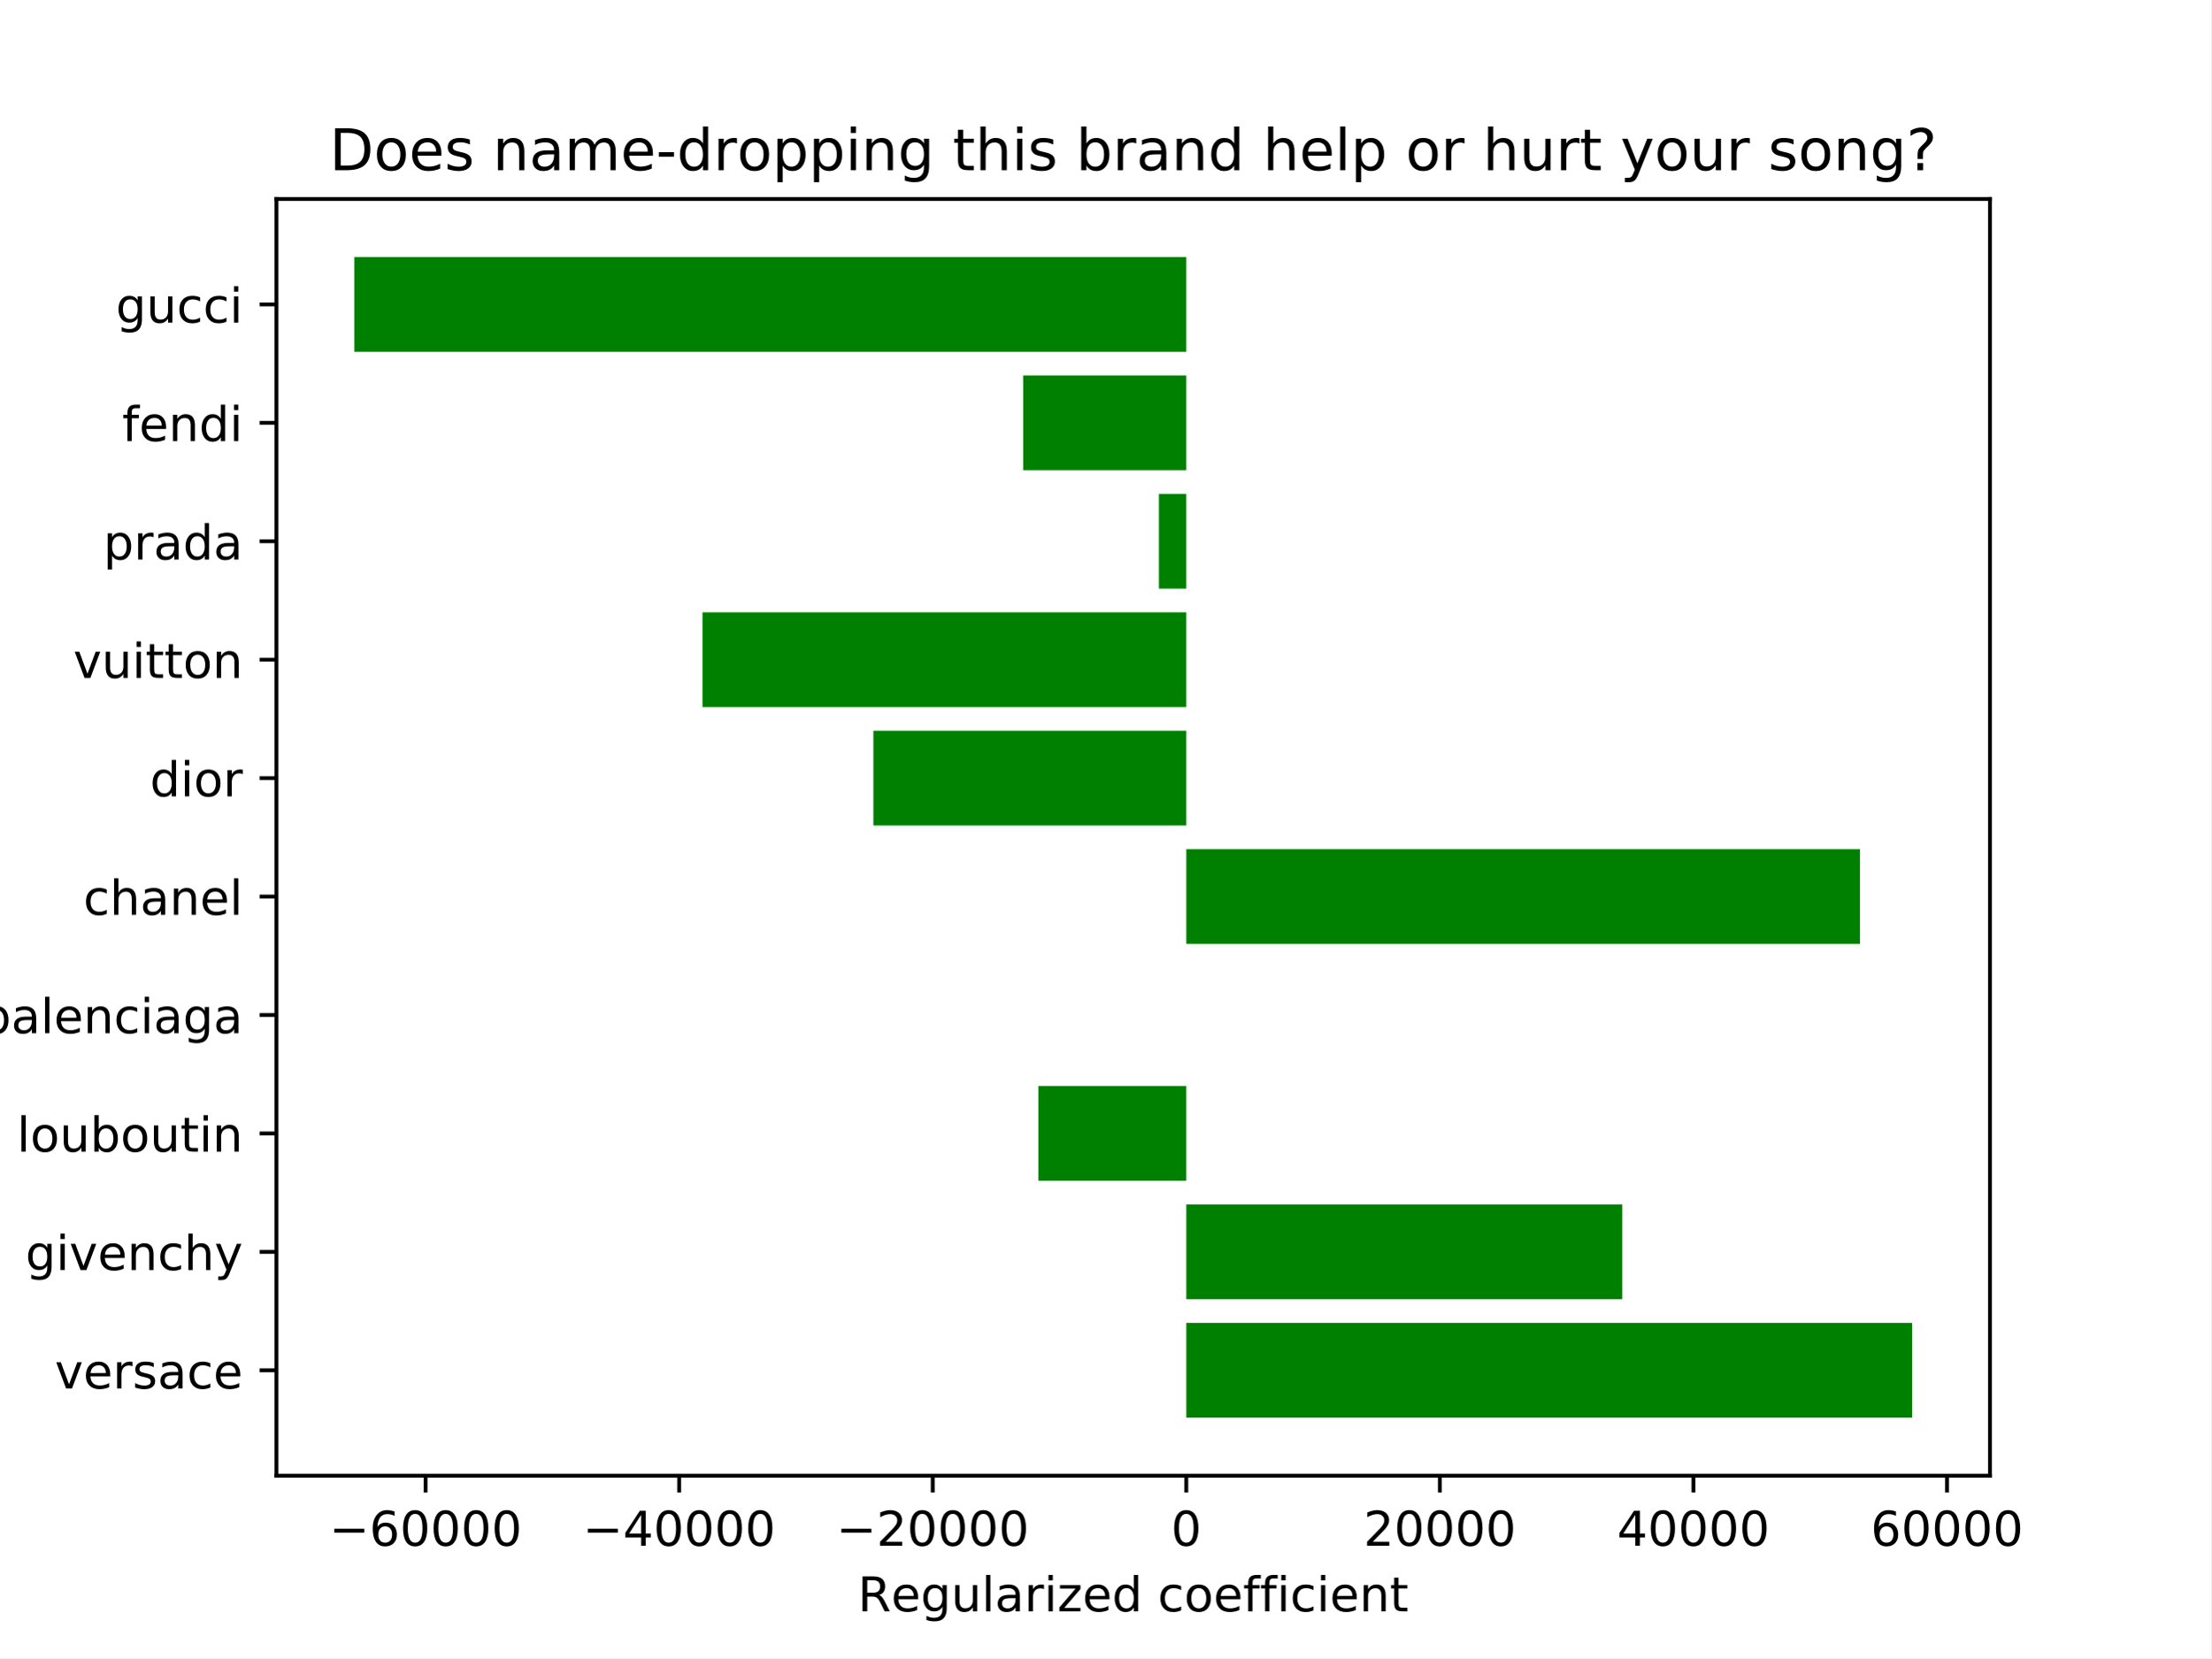
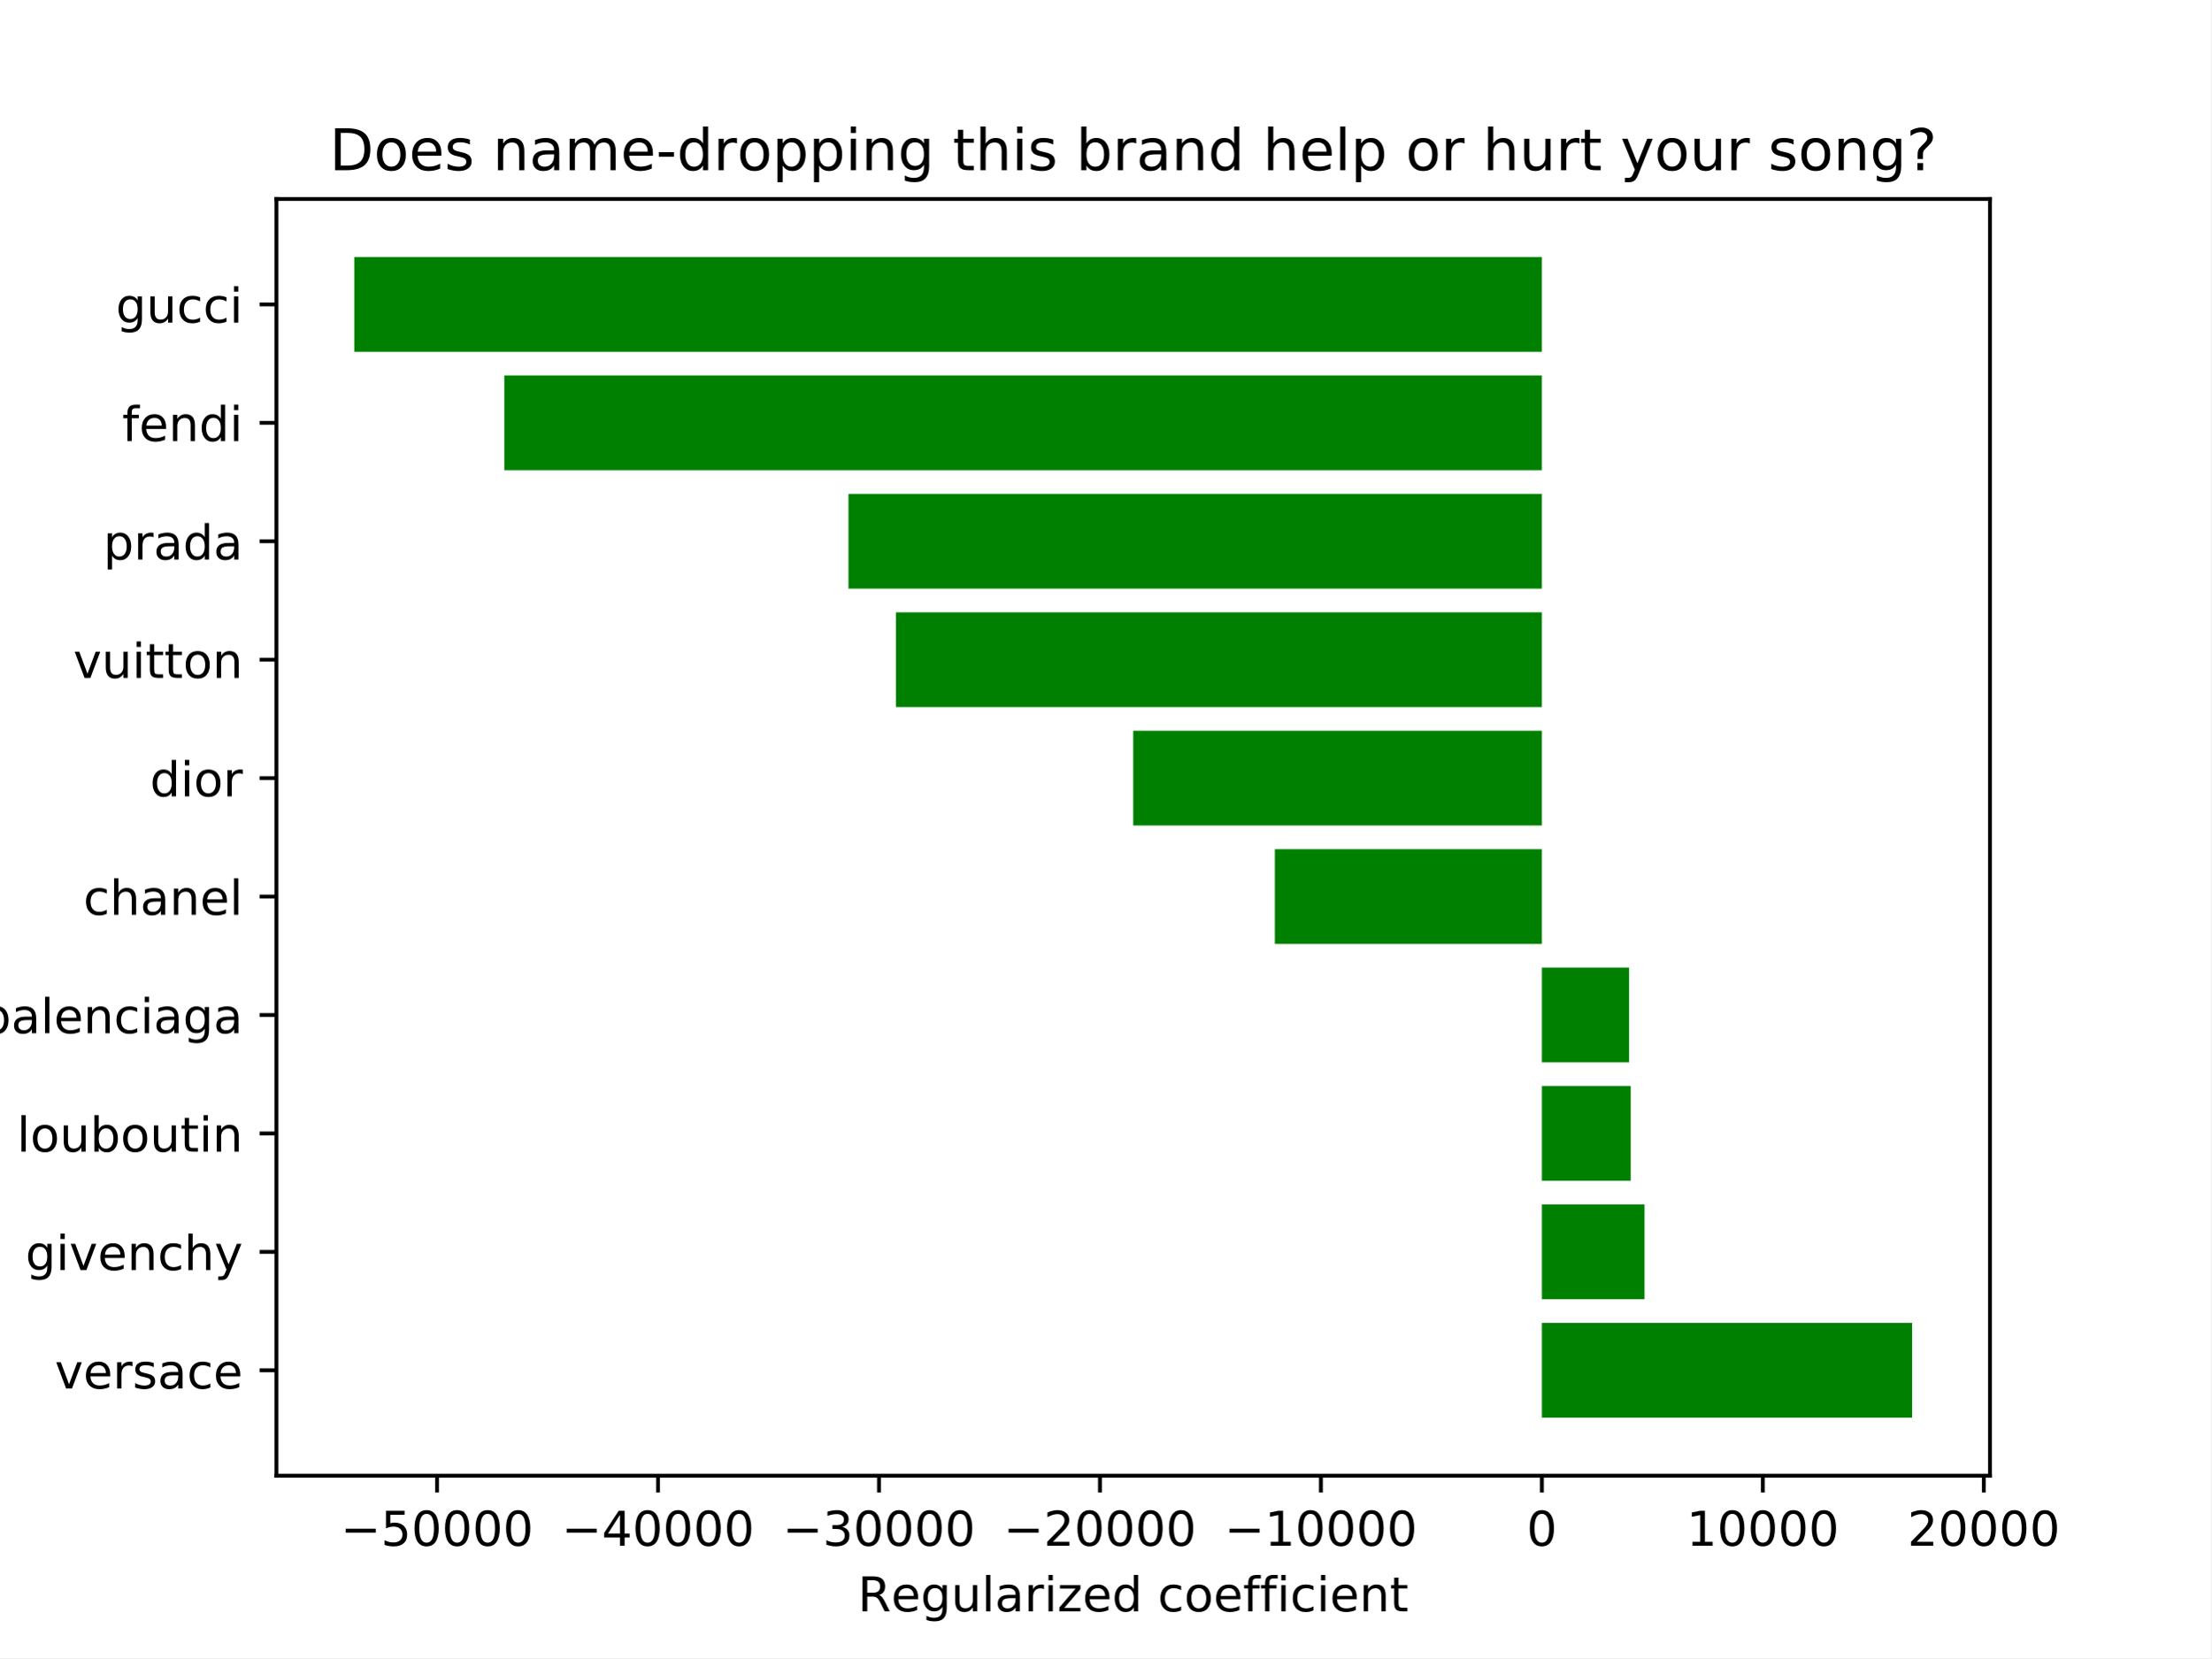
<svg xmlns="http://www.w3.org/2000/svg" xmlns:xlink="http://www.w3.org/1999/xlink" height="345.6pt" version="1.1" viewBox="0 0 460.8 345.6" width="460.8pt">
  <defs>
    <style type="text/css">
*{stroke-linecap:butt;stroke-linejoin:round;}
  </style>
  </defs>
  <g id="figure_1">
    <g id="patch_1">
      <path d="M 0 345.6  L 460.8 345.6  L 460.8 0  L 0 0  z " style="fill:#ffffff;" />
    </g>
    <g id="axes_1">
      <g id="patch_2">
        <path d="M 57.6 307.584  L 414.72 307.584  L 414.72 41.472  L 57.6 41.472  z " style="fill:#ffffff;" />
      </g>
      <g id="patch_3">
-         <path clip-path="url(#pcd0bffef80)" d="M 247.227 53.568  L 73.833 53.568  L 73.833 73.317  L 247.227 73.317  z " style="fill:#008000;" />
+         <path clip-path="url(#p27d2d801fa)" d="M 321.335 53.568  L 73.833 53.568  L 73.833 73.317  L 321.335 73.317  z " style="fill:#008000;" />
      </g>
      <g id="patch_4">
-         <path clip-path="url(#pcd0bffef80)" d="M 247.227 78.254  L 213.225 78.254  L 213.225 98.002  L 247.227 98.002  z " style="fill:#008000;" />
+         <path clip-path="url(#p27d2d801fa)" d="M 321.335 78.254  L 105.099 78.254  L 105.099 98.002  L 321.335 98.002  z " style="fill:#008000;" />
      </g>
      <g id="patch_5">
-         <path clip-path="url(#pcd0bffef80)" d="M 247.227 102.939  L 241.517 102.939  L 241.517 122.688  L 247.227 122.688  z " style="fill:#008000;" />
+         <path clip-path="url(#p27d2d801fa)" d="M 321.335 102.939  L 176.823 102.939  L 176.823 122.688  L 321.335 122.688  z " style="fill:#008000;" />
      </g>
      <g id="patch_6">
-         <path clip-path="url(#pcd0bffef80)" d="M 247.227 127.625  L 146.4 127.625  L 146.4 147.374  L 247.227 147.374  z " style="fill:#008000;" />
+         <path clip-path="url(#p27d2d801fa)" d="M 321.335 127.625  L 186.717 127.625  L 186.717 147.374  L 321.335 147.374  z " style="fill:#008000;" />
      </g>
      <g id="patch_7">
-         <path clip-path="url(#pcd0bffef80)" d="M 247.227 152.311  L 182.008 152.311  L 182.008 172.059  L 247.227 172.059  z " style="fill:#008000;" />
+         <path clip-path="url(#p27d2d801fa)" d="M 321.335 152.311  L 236.166 152.311  L 236.166 172.059  L 321.335 172.059  z " style="fill:#008000;" />
      </g>
      <g id="patch_8">
-         <path clip-path="url(#pcd0bffef80)" d="M 247.227 176.997  L 387.633 176.997  L 387.633 196.745  L 247.227 196.745  z " style="fill:#008000;" />
+         <path clip-path="url(#p27d2d801fa)" d="M 321.335 176.997  L 265.681 176.997  L 265.681 196.745  L 321.335 196.745  z " style="fill:#008000;" />
      </g>
      <g id="patch_9">
-         <path clip-path="url(#pcd0bffef80)" d="M 247.227 201.682  L 247.227 201.682  L 247.227 221.431  L 247.227 221.431  z " style="fill:#008000;" />
+         <path clip-path="url(#p27d2d801fa)" d="M 321.335 201.682  L 339.499 201.682  L 339.499 221.431  L 321.335 221.431  z " style="fill:#008000;" />
      </g>
      <g id="patch_10">
-         <path clip-path="url(#pcd0bffef80)" d="M 247.227 226.368  L 216.405 226.368  L 216.405 246.117  L 247.227 246.117  z " style="fill:#008000;" />
+         <path clip-path="url(#p27d2d801fa)" d="M 321.335 226.368  L 339.844 226.368  L 339.844 246.117  L 321.335 246.117  z " style="fill:#008000;" />
      </g>
      <g id="patch_11">
-         <path clip-path="url(#pcd0bffef80)" d="M 247.227 251.054  L 338.093 251.054  L 338.093 270.802  L 247.227 270.802  z " style="fill:#008000;" />
+         <path clip-path="url(#p27d2d801fa)" d="M 321.335 251.054  L 342.726 251.054  L 342.726 270.802  L 321.335 270.802  z " style="fill:#008000;" />
      </g>
      <g id="patch_12">
-         <path clip-path="url(#pcd0bffef80)" d="M 247.227 275.739  L 398.487 275.739  L 398.487 295.488  L 247.227 295.488  z " style="fill:#008000;" />
+         <path clip-path="url(#p27d2d801fa)" d="M 321.335 275.739  L 398.487 275.739  L 398.487 295.488  L 321.335 295.488  z " style="fill:#008000;" />
      </g>
      <g id="matplotlib.axis_1">
        <g id="xtick_1">
          <g id="line2d_1">
            <defs>
-               <path d="M 0 0  L 0 3.5  " id="m63d079adef" style="stroke:#000000;stroke-width:0.8;" />
-             </defs>
-             <g>
-               <use style="stroke:#000000;stroke-width:0.8;" x="88.687" xlink:href="#m63d079adef" y="307.584" />
+               <path d="M 0 0  L 0 3.5  " id="m70227f9e4a" style="stroke:#000000;stroke-width:0.8;" />
+             </defs>
+             <g>
+               <use style="stroke:#000000;stroke-width:0.8;" x="91.077" xlink:href="#m70227f9e4a" y="307.584" />
            </g>
          </g>
          <g id="text_1">
            <defs>
              <path d="M 10.594 35.5  L 73.188 35.5  L 73.188 27.203  L 10.594 27.203  z " id="DejaVuSans-8722" />
-               <path d="M 33.016 40.375  Q 26.375 40.375 22.484 35.828  Q 18.609 31.297 18.609 23.391  Q 18.609 15.531 22.484 10.953  Q 26.375 6.391 33.016 6.391  Q 39.656 6.391 43.531 10.953  Q 47.406 15.531 47.406 23.391  Q 47.406 31.297 43.531 35.828  Q 39.656 40.375 33.016 40.375  z M 52.594 71.297  L 52.594 62.312  Q 48.875 64.062 45.094 64.984  Q 41.312 65.922 37.594 65.922  Q 27.828 65.922 22.672 59.328  Q 17.531 52.734 16.797 39.406  Q 19.672 43.656 24.016 45.922  Q 28.375 48.188 33.594 48.188  Q 44.578 48.188 50.953 41.516  Q 57.328 34.859 57.328 23.391  Q 57.328 12.156 50.688 5.359  Q 44.047 -1.422 33.016 -1.422  Q 20.359 -1.422 13.672 8.266  Q 6.984 17.969 6.984 36.375  Q 6.984 53.656 15.188 63.938  Q 23.391 74.219 37.203 74.219  Q 40.922 74.219 44.703 73.484  Q 48.484 72.75 52.594 71.297  z " id="DejaVuSans-54" />
+               <path d="M 10.797 72.906  L 49.516 72.906  L 49.516 64.594  L 19.828 64.594  L 19.828 46.734  Q 21.969 47.469 24.109 47.828  Q 26.266 48.188 28.422 48.188  Q 40.625 48.188 47.75 41.5  Q 54.891 34.812 54.891 23.391  Q 54.891 11.625 47.562 5.094  Q 40.234 -1.422 26.906 -1.422  Q 22.312 -1.422 17.547 -0.641  Q 12.797 0.141 7.719 1.703  L 7.719 11.625  Q 12.109 9.234 16.797 8.062  Q 21.484 6.891 26.703 6.891  Q 35.156 6.891 40.078 11.328  Q 45.016 15.766 45.016 23.391  Q 45.016 31 40.078 35.438  Q 35.156 39.891 26.703 39.891  Q 22.75 39.891 18.812 39.016  Q 14.891 38.141 10.797 36.281  z " id="DejaVuSans-53" />
              <path d="M 31.781 66.406  Q 24.172 66.406 20.328 58.906  Q 16.5 51.422 16.5 36.375  Q 16.5 21.391 20.328 13.891  Q 24.172 6.391 31.781 6.391  Q 39.453 6.391 43.281 13.891  Q 47.125 21.391 47.125 36.375  Q 47.125 51.422 43.281 58.906  Q 39.453 66.406 31.781 66.406  z M 31.781 74.219  Q 44.047 74.219 50.516 64.516  Q 56.984 54.828 56.984 36.375  Q 56.984 17.969 50.516 8.266  Q 44.047 -1.422 31.781 -1.422  Q 19.531 -1.422 13.062 8.266  Q 6.594 17.969 6.594 36.375  Q 6.594 54.828 13.062 64.516  Q 19.531 74.219 31.781 74.219  z " id="DejaVuSans-48" />
            </defs>
-             <g transform="translate(68.59062 322.1824)scale(0.1 -0.1)">
+             <g transform="translate(70.98085 322.1824)scale(0.1 -0.1)">
              <use xlink:href="#DejaVuSans-8722" />
-               <use x="83.789" xlink:href="#DejaVuSans-54" />
+               <use x="83.789" xlink:href="#DejaVuSans-53" />
              <use x="147.412" xlink:href="#DejaVuSans-48" />
              <use x="211.035" xlink:href="#DejaVuSans-48" />
              <use x="274.658" xlink:href="#DejaVuSans-48" />
              <use x="338.281" xlink:href="#DejaVuSans-48" />
            </g>
          </g>
        </g>
        <g id="xtick_2">
          <g id="line2d_2">
            <g>
-               <use style="stroke:#000000;stroke-width:0.8;" x="141.534" xlink:href="#m63d079adef" y="307.584" />
+               <use style="stroke:#000000;stroke-width:0.8;" x="137.129" xlink:href="#m70227f9e4a" y="307.584" />
            </g>
          </g>
          <g id="text_2">
            <defs>
              <path d="M 37.797 64.312  L 12.891 25.391  L 37.797 25.391  z M 35.203 72.906  L 47.609 72.906  L 47.609 25.391  L 58.016 25.391  L 58.016 17.188  L 47.609 17.188  L 47.609 0  L 37.797 0  L 37.797 17.188  L 4.891 17.188  L 4.891 26.703  z " id="DejaVuSans-52" />
            </defs>
-             <g transform="translate(121.4375 322.1824)scale(0.1 -0.1)">
+             <g transform="translate(117.0324 322.1824)scale(0.1 -0.1)">
              <use xlink:href="#DejaVuSans-8722" />
              <use x="83.789" xlink:href="#DejaVuSans-52" />
              <use x="147.412" xlink:href="#DejaVuSans-48" />
              <use x="211.035" xlink:href="#DejaVuSans-48" />
              <use x="274.658" xlink:href="#DejaVuSans-48" />
              <use x="338.281" xlink:href="#DejaVuSans-48" />
            </g>
          </g>
        </g>
        <g id="xtick_3">
          <g id="line2d_3">
            <g>
-               <use style="stroke:#000000;stroke-width:0.8;" x="194.38" xlink:href="#m63d079adef" y="307.584" />
+               <use style="stroke:#000000;stroke-width:0.8;" x="183.18" xlink:href="#m70227f9e4a" y="307.584" />
            </g>
          </g>
          <g id="text_3">
            <defs>
+               <path d="M 40.578 39.312  Q 47.656 37.797 51.625 33  Q 55.609 28.219 55.609 21.188  Q 55.609 10.406 48.188 4.484  Q 40.766 -1.422 27.094 -1.422  Q 22.516 -1.422 17.656 -0.516  Q 12.797 0.391 7.625 2.203  L 7.625 11.719  Q 11.719 9.328 16.594 8.109  Q 21.484 6.891 26.812 6.891  Q 36.078 6.891 40.938 10.547  Q 45.797 14.203 45.797 21.188  Q 45.797 27.641 41.281 31.266  Q 36.766 34.906 28.719 34.906  L 20.219 34.906  L 20.219 43.016  L 29.109 43.016  Q 36.375 43.016 40.234 45.922  Q 44.094 48.828 44.094 54.297  Q 44.094 59.906 40.109 62.906  Q 36.141 65.922 28.719 65.922  Q 24.656 65.922 20.016 65.031  Q 15.375 64.156 9.812 62.312  L 9.812 71.094  Q 15.438 72.656 20.344 73.438  Q 25.25 74.219 29.594 74.219  Q 40.828 74.219 47.359 69.109  Q 53.906 64.016 53.906 55.328  Q 53.906 49.266 50.438 45.094  Q 46.969 40.922 40.578 39.312  z " id="DejaVuSans-51" />
+             </defs>
+             <g transform="translate(163.084 322.1824)scale(0.1 -0.1)">
+               <use xlink:href="#DejaVuSans-8722" />
+               <use x="83.789" xlink:href="#DejaVuSans-51" />
+               <use x="147.412" xlink:href="#DejaVuSans-48" />
+               <use x="211.035" xlink:href="#DejaVuSans-48" />
+               <use x="274.658" xlink:href="#DejaVuSans-48" />
+               <use x="338.281" xlink:href="#DejaVuSans-48" />
+             </g>
+           </g>
+         </g>
+         <g id="xtick_4">
+           <g id="line2d_4">
+             <g>
+               <use style="stroke:#000000;stroke-width:0.8;" x="229.232" xlink:href="#m70227f9e4a" y="307.584" />
+             </g>
+           </g>
+           <g id="text_4">
+             <defs>
              <path d="M 19.188 8.297  L 53.609 8.297  L 53.609 0  L 7.328 0  L 7.328 8.297  Q 12.938 14.109 22.625 23.891  Q 32.328 33.688 34.812 36.531  Q 39.547 41.844 41.422 45.531  Q 43.312 49.219 43.312 52.781  Q 43.312 58.594 39.234 62.25  Q 35.156 65.922 28.609 65.922  Q 23.969 65.922 18.812 64.312  Q 13.672 62.703 7.812 59.422  L 7.812 69.391  Q 13.766 71.781 18.938 73  Q 24.125 74.219 28.422 74.219  Q 39.75 74.219 46.484 68.547  Q 53.219 62.891 53.219 53.422  Q 53.219 48.922 51.531 44.891  Q 49.859 40.875 45.406 35.406  Q 44.188 33.984 37.641 27.219  Q 31.109 20.453 19.188 8.297  z " id="DejaVuSans-50" />
            </defs>
-             <g transform="translate(174.2844 322.1824)scale(0.1 -0.1)">
+             <g transform="translate(209.1356 322.1824)scale(0.1 -0.1)">
              <use xlink:href="#DejaVuSans-8722" />
              <use x="83.789" xlink:href="#DejaVuSans-50" />
              <use x="147.412" xlink:href="#DejaVuSans-48" />
              <use x="211.035" xlink:href="#DejaVuSans-48" />
              <use x="274.658" xlink:href="#DejaVuSans-48" />
              <use x="338.281" xlink:href="#DejaVuSans-48" />
            </g>
          </g>
        </g>
-         <g id="xtick_4">
-           <g id="line2d_4">
-             <g>
-               <use style="stroke:#000000;stroke-width:0.8;" x="247.227" xlink:href="#m63d079adef" y="307.584" />
-             </g>
-           </g>
-           <g id="text_4">
-             <g transform="translate(244.0461 322.1824)scale(0.1 -0.1)">
-               <use xlink:href="#DejaVuSans-48" />
-             </g>
-           </g>
-         </g>
        <g id="xtick_5">
          <g id="line2d_5">
            <g>
-               <use style="stroke:#000000;stroke-width:0.8;" x="300.074" xlink:href="#m63d079adef" y="307.584" />
+               <use style="stroke:#000000;stroke-width:0.8;" x="275.283" xlink:href="#m70227f9e4a" y="307.584" />
            </g>
          </g>
          <g id="text_5">
-             <g transform="translate(284.168 322.1824)scale(0.1 -0.1)">
+             <defs>
+               <path d="M 12.406 8.297  L 28.516 8.297  L 28.516 63.922  L 10.984 60.406  L 10.984 69.391  L 28.422 72.906  L 38.281 72.906  L 38.281 8.297  L 54.391 8.297  L 54.391 0  L 12.406 0  z " id="DejaVuSans-49" />
+             </defs>
+             <g transform="translate(255.1872 322.1824)scale(0.1 -0.1)">
+               <use xlink:href="#DejaVuSans-8722" />
+               <use x="83.789" xlink:href="#DejaVuSans-49" />
+               <use x="147.412" xlink:href="#DejaVuSans-48" />
+               <use x="211.035" xlink:href="#DejaVuSans-48" />
+               <use x="274.658" xlink:href="#DejaVuSans-48" />
+               <use x="338.281" xlink:href="#DejaVuSans-48" />
+             </g>
+           </g>
+         </g>
+         <g id="xtick_6">
+           <g id="line2d_6">
+             <g>
+               <use style="stroke:#000000;stroke-width:0.8;" x="321.335" xlink:href="#m70227f9e4a" y="307.584" />
+             </g>
+           </g>
+           <g id="text_6">
+             <g transform="translate(318.1537 322.1824)scale(0.1 -0.1)">
+               <use xlink:href="#DejaVuSans-48" />
+             </g>
+           </g>
+         </g>
+         <g id="xtick_7">
+           <g id="line2d_7">
+             <g>
+               <use style="stroke:#000000;stroke-width:0.8;" x="367.387" xlink:href="#m70227f9e4a" y="307.584" />
+             </g>
+           </g>
+           <g id="text_7">
+             <g transform="translate(351.4803 322.1824)scale(0.1 -0.1)">
+               <use xlink:href="#DejaVuSans-49" />
+               <use x="63.623" xlink:href="#DejaVuSans-48" />
+               <use x="127.246" xlink:href="#DejaVuSans-48" />
+               <use x="190.869" xlink:href="#DejaVuSans-48" />
+               <use x="254.492" xlink:href="#DejaVuSans-48" />
+             </g>
+           </g>
+         </g>
+         <g id="xtick_8">
+           <g id="line2d_8">
+             <g>
+               <use style="stroke:#000000;stroke-width:0.8;" x="413.438" xlink:href="#m70227f9e4a" y="307.584" />
+             </g>
+           </g>
+           <g id="text_8">
+             <g transform="translate(397.5319 322.1824)scale(0.1 -0.1)">
              <use xlink:href="#DejaVuSans-50" />
              <use x="63.623" xlink:href="#DejaVuSans-48" />
              <use x="127.246" xlink:href="#DejaVuSans-48" />
              <use x="190.869" xlink:href="#DejaVuSans-48" />
              <use x="254.492" xlink:href="#DejaVuSans-48" />
            </g>
          </g>
        </g>
-         <g id="xtick_6">
-           <g id="line2d_6">
-             <g>
-               <use style="stroke:#000000;stroke-width:0.8;" x="352.921" xlink:href="#m63d079adef" y="307.584" />
-             </g>
-           </g>
-           <g id="text_6">
-             <g transform="translate(337.0149 322.1824)scale(0.1 -0.1)">
-               <use xlink:href="#DejaVuSans-52" />
-               <use x="63.623" xlink:href="#DejaVuSans-48" />
-               <use x="127.246" xlink:href="#DejaVuSans-48" />
-               <use x="190.869" xlink:href="#DejaVuSans-48" />
-               <use x="254.492" xlink:href="#DejaVuSans-48" />
-             </g>
-           </g>
-         </g>
-         <g id="xtick_7">
-           <g id="line2d_7">
-             <g>
-               <use style="stroke:#000000;stroke-width:0.8;" x="405.768" xlink:href="#m63d079adef" y="307.584" />
-             </g>
-           </g>
-           <g id="text_7">
-             <g transform="translate(389.8618 322.1824)scale(0.1 -0.1)">
-               <use xlink:href="#DejaVuSans-54" />
-               <use x="63.623" xlink:href="#DejaVuSans-48" />
-               <use x="127.246" xlink:href="#DejaVuSans-48" />
-               <use x="190.869" xlink:href="#DejaVuSans-48" />
-               <use x="254.492" xlink:href="#DejaVuSans-48" />
-             </g>
-           </g>
-         </g>
-         <g id="text_8">
+         <g id="text_9">
          <defs>
            <path d="M 44.391 34.188  Q 47.562 33.109 50.562 29.594  Q 53.562 26.078 56.594 19.922  L 66.609 0  L 56 0  L 46.688 18.703  Q 43.062 26.031 39.672 28.422  Q 36.281 30.812 30.422 30.812  L 19.672 30.812  L 19.672 0  L 9.812 0  L 9.812 72.906  L 32.078 72.906  Q 44.578 72.906 50.734 67.672  Q 56.891 62.453 56.891 51.906  Q 56.891 45.016 53.688 40.469  Q 50.484 35.938 44.391 34.188  z M 19.672 64.797  L 19.672 38.922  L 32.078 38.922  Q 39.203 38.922 42.844 42.219  Q 46.484 45.516 46.484 51.906  Q 46.484 58.297 42.844 61.547  Q 39.203 64.797 32.078 64.797  z " id="DejaVuSans-82" />
            <path d="M 56.203 29.594  L 56.203 25.203  L 14.891 25.203  Q 15.484 15.922 20.484 11.062  Q 25.484 6.203 34.422 6.203  Q 39.594 6.203 44.453 7.469  Q 49.312 8.734 54.109 11.281  L 54.109 2.781  Q 49.266 0.734 44.188 -0.344  Q 39.109 -1.422 33.891 -1.422  Q 20.797 -1.422 13.156 6.188  Q 5.516 13.812 5.516 26.812  Q 5.516 40.234 12.766 48.109  Q 20.016 56 32.328 56  Q 43.359 56 49.781 48.891  Q 56.203 41.797 56.203 29.594  z M 47.219 32.234  Q 47.125 39.594 43.094 43.984  Q 39.062 48.391 32.422 48.391  Q 24.906 48.391 20.391 44.141  Q 15.875 39.891 15.188 32.172  z " id="DejaVuSans-101" />
            <path d="M 45.406 27.984  Q 45.406 37.75 41.375 43.109  Q 37.359 48.484 30.078 48.484  Q 22.859 48.484 18.828 43.109  Q 14.797 37.75 14.797 27.984  Q 14.797 18.266 18.828 12.891  Q 22.859 7.516 30.078 7.516  Q 37.359 7.516 41.375 12.891  Q 45.406 18.266 45.406 27.984  z M 54.391 6.781  Q 54.391 -7.172 48.188 -13.984  Q 42 -20.797 29.203 -20.797  Q 24.469 -20.797 20.266 -20.094  Q 16.062 -19.391 12.109 -17.922  L 12.109 -9.188  Q 16.062 -11.328 19.922 -12.344  Q 23.781 -13.375 27.781 -13.375  Q 36.625 -13.375 41.016 -8.766  Q 45.406 -4.156 45.406 5.172  L 45.406 9.625  Q 42.625 4.781 38.281 2.391  Q 33.938 0 27.875 0  Q 17.828 0 11.672 7.656  Q 5.516 15.328 5.516 27.984  Q 5.516 40.672 11.672 48.328  Q 17.828 56 27.875 56  Q 33.938 56 38.281 53.609  Q 42.625 51.219 45.406 46.391  L 45.406 54.688  L 54.391 54.688  z " id="DejaVuSans-103" />
            <path d="M 8.5 21.578  L 8.5 54.688  L 17.484 54.688  L 17.484 21.922  Q 17.484 14.156 20.5 10.266  Q 23.531 6.391 29.594 6.391  Q 36.859 6.391 41.078 11.031  Q 45.312 15.672 45.312 23.688  L 45.312 54.688  L 54.297 54.688  L 54.297 0  L 45.312 0  L 45.312 8.406  Q 42.047 3.422 37.719 1  Q 33.406 -1.422 27.688 -1.422  Q 18.266 -1.422 13.375 4.438  Q 8.5 10.297 8.5 21.578  z M 31.109 56  z " id="DejaVuSans-117" />
            <path d="M 9.422 75.984  L 18.406 75.984  L 18.406 0  L 9.422 0  z " id="DejaVuSans-108" />
            <path d="M 34.281 27.484  Q 23.391 27.484 19.188 25  Q 14.984 22.516 14.984 16.5  Q 14.984 11.719 18.141 8.906  Q 21.297 6.109 26.703 6.109  Q 34.188 6.109 38.703 11.406  Q 43.219 16.703 43.219 25.484  L 43.219 27.484  z M 52.203 31.203  L 52.203 0  L 43.219 0  L 43.219 8.297  Q 40.141 3.328 35.547 0.953  Q 30.953 -1.422 24.312 -1.422  Q 15.922 -1.422 10.953 3.297  Q 6 8.016 6 15.922  Q 6 25.141 12.172 29.828  Q 18.359 34.516 30.609 34.516  L 43.219 34.516  L 43.219 35.406  Q 43.219 41.609 39.141 45  Q 35.062 48.391 27.688 48.391  Q 23 48.391 18.547 47.266  Q 14.109 46.141 10.016 43.891  L 10.016 52.203  Q 14.938 54.109 19.578 55.047  Q 24.219 56 28.609 56  Q 40.484 56 46.344 49.844  Q 52.203 43.703 52.203 31.203  z " id="DejaVuSans-97" />
            <path d="M 41.109 46.297  Q 39.594 47.172 37.812 47.578  Q 36.031 48 33.891 48  Q 26.266 48 22.188 43.047  Q 18.109 38.094 18.109 28.812  L 18.109 0  L 9.078 0  L 9.078 54.688  L 18.109 54.688  L 18.109 46.188  Q 20.953 51.172 25.484 53.578  Q 30.031 56 36.531 56  Q 37.453 56 38.578 55.875  Q 39.703 55.766 41.062 55.516  z " id="DejaVuSans-114" />
            <path d="M 9.422 54.688  L 18.406 54.688  L 18.406 0  L 9.422 0  z M 9.422 75.984  L 18.406 75.984  L 18.406 64.594  L 9.422 64.594  z " id="DejaVuSans-105" />
            <path d="M 5.516 54.688  L 48.188 54.688  L 48.188 46.484  L 14.406 7.172  L 48.188 7.172  L 48.188 0  L 4.297 0  L 4.297 8.203  L 38.094 47.516  L 5.516 47.516  z " id="DejaVuSans-122" />
            <path d="M 45.406 46.391  L 45.406 75.984  L 54.391 75.984  L 54.391 0  L 45.406 0  L 45.406 8.203  Q 42.578 3.328 38.25 0.953  Q 33.938 -1.422 27.875 -1.422  Q 17.969 -1.422 11.734 6.484  Q 5.516 14.406 5.516 27.297  Q 5.516 40.188 11.734 48.094  Q 17.969 56 27.875 56  Q 33.938 56 38.25 53.625  Q 42.578 51.266 45.406 46.391  z M 14.797 27.297  Q 14.797 17.391 18.875 11.75  Q 22.953 6.109 30.078 6.109  Q 37.203 6.109 41.297 11.75  Q 45.406 17.391 45.406 27.297  Q 45.406 37.203 41.297 42.844  Q 37.203 48.484 30.078 48.484  Q 22.953 48.484 18.875 42.844  Q 14.797 37.203 14.797 27.297  z " id="DejaVuSans-100" />
            <path id="DejaVuSans-32" />
            <path d="M 48.781 52.594  L 48.781 44.188  Q 44.969 46.297 41.141 47.344  Q 37.312 48.391 33.406 48.391  Q 24.656 48.391 19.812 42.844  Q 14.984 37.312 14.984 27.297  Q 14.984 17.281 19.812 11.734  Q 24.656 6.203 33.406 6.203  Q 37.312 6.203 41.141 7.25  Q 44.969 8.297 48.781 10.406  L 48.781 2.094  Q 45.016 0.344 40.984 -0.531  Q 36.969 -1.422 32.422 -1.422  Q 20.062 -1.422 12.781 6.344  Q 5.516 14.109 5.516 27.297  Q 5.516 40.672 12.859 48.328  Q 20.219 56 33.016 56  Q 37.156 56 41.109 55.141  Q 45.062 54.297 48.781 52.594  z " id="DejaVuSans-99" />
            <path d="M 30.609 48.391  Q 23.391 48.391 19.188 42.75  Q 14.984 37.109 14.984 27.297  Q 14.984 17.484 19.156 11.844  Q 23.344 6.203 30.609 6.203  Q 37.797 6.203 41.984 11.859  Q 46.188 17.531 46.188 27.297  Q 46.188 37.016 41.984 42.703  Q 37.797 48.391 30.609 48.391  z M 30.609 56  Q 42.328 56 49.016 48.375  Q 55.719 40.766 55.719 27.297  Q 55.719 13.875 49.016 6.219  Q 42.328 -1.422 30.609 -1.422  Q 18.844 -1.422 12.172 6.219  Q 5.516 13.875 5.516 27.297  Q 5.516 40.766 12.172 48.375  Q 18.844 56 30.609 56  z " id="DejaVuSans-111" />
            <path d="M 37.109 75.984  L 37.109 68.5  L 28.516 68.5  Q 23.688 68.5 21.797 66.547  Q 19.922 64.594 19.922 59.516  L 19.922 54.688  L 34.719 54.688  L 34.719 47.703  L 19.922 47.703  L 19.922 0  L 10.891 0  L 10.891 47.703  L 2.297 47.703  L 2.297 54.688  L 10.891 54.688  L 10.891 58.5  Q 10.891 67.625 15.141 71.797  Q 19.391 75.984 28.609 75.984  z " id="DejaVuSans-102" />
            <path d="M 54.891 33.016  L 54.891 0  L 45.906 0  L 45.906 32.719  Q 45.906 40.484 42.875 44.328  Q 39.844 48.188 33.797 48.188  Q 26.516 48.188 22.312 43.547  Q 18.109 38.922 18.109 30.906  L 18.109 0  L 9.078 0  L 9.078 54.688  L 18.109 54.688  L 18.109 46.188  Q 21.344 51.125 25.703 53.562  Q 30.078 56 35.797 56  Q 45.219 56 50.047 50.172  Q 54.891 44.344 54.891 33.016  z " id="DejaVuSans-110" />
            <path d="M 18.312 70.219  L 18.312 54.688  L 36.812 54.688  L 36.812 47.703  L 18.312 47.703  L 18.312 18.016  Q 18.312 11.328 20.141 9.422  Q 21.969 7.516 27.594 7.516  L 36.812 7.516  L 36.812 0  L 27.594 0  Q 17.188 0 13.234 3.875  Q 9.281 7.766 9.281 18.016  L 9.281 47.703  L 2.688 47.703  L 2.688 54.688  L 9.281 54.688  L 9.281 70.219  z " id="DejaVuSans-116" />
          </defs>
          <g transform="translate(178.7694 335.8606)scale(0.1 -0.1)">
            <use xlink:href="#DejaVuSans-82" />
            <use x="69.42" xlink:href="#DejaVuSans-101" />
            <use x="130.943" xlink:href="#DejaVuSans-103" />
            <use x="194.42" xlink:href="#DejaVuSans-117" />
            <use x="257.799" xlink:href="#DejaVuSans-108" />
            <use x="285.582" xlink:href="#DejaVuSans-97" />
            <use x="346.861" xlink:href="#DejaVuSans-114" />
            <use x="387.975" xlink:href="#DejaVuSans-105" />
            <use x="415.758" xlink:href="#DejaVuSans-122" />
            <use x="468.248" xlink:href="#DejaVuSans-101" />
            <use x="529.771" xlink:href="#DejaVuSans-100" />
            <use x="593.248" xlink:href="#DejaVuSans-32" />
            <use x="625.035" xlink:href="#DejaVuSans-99" />
            <use x="680.016" xlink:href="#DejaVuSans-111" />
            <use x="741.197" xlink:href="#DejaVuSans-101" />
            <use x="802.721" xlink:href="#DejaVuSans-102" />
            <use x="837.926" xlink:href="#DejaVuSans-102" />
            <use x="873.131" xlink:href="#DejaVuSans-105" />
            <use x="900.914" xlink:href="#DejaVuSans-99" />
            <use x="955.895" xlink:href="#DejaVuSans-105" />
            <use x="983.678" xlink:href="#DejaVuSans-101" />
            <use x="1045.201" xlink:href="#DejaVuSans-110" />
            <use x="1108.58" xlink:href="#DejaVuSans-116" />
          </g>
        </g>
      </g>
      <g id="matplotlib.axis_2">
        <g id="ytick_1">
-           <g id="line2d_8">
-             <defs>
-               <path d="M 0 0  L -3.5 0  " id="mfbe3914d15" style="stroke:#000000;stroke-width:0.8;" />
-             </defs>
-             <g>
-               <use style="stroke:#000000;stroke-width:0.8;" x="57.6" xlink:href="#mfbe3914d15" y="63.442" />
-             </g>
-           </g>
-           <g id="text_9">
+           <g id="line2d_9">
+             <defs>
+               <path d="M 0 0  L -3.5 0  " id="m4822ef4bd2" style="stroke:#000000;stroke-width:0.8;" />
+             </defs>
+             <g>
+               <use style="stroke:#000000;stroke-width:0.8;" x="57.6" xlink:href="#m4822ef4bd2" y="63.442" />
+             </g>
+           </g>
+           <g id="text_10">
            <g transform="translate(24.13906 67.2415)scale(0.1 -0.1)">
              <use xlink:href="#DejaVuSans-103" />
              <use x="63.477" xlink:href="#DejaVuSans-117" />
              <use x="126.855" xlink:href="#DejaVuSans-99" />
              <use x="181.836" xlink:href="#DejaVuSans-99" />
              <use x="236.816" xlink:href="#DejaVuSans-105" />
            </g>
          </g>
        </g>
        <g id="ytick_2">
-           <g id="line2d_9">
-             <g>
-               <use style="stroke:#000000;stroke-width:0.8;" x="57.6" xlink:href="#mfbe3914d15" y="88.128" />
-             </g>
-           </g>
-           <g id="text_10">
+           <g id="line2d_10">
+             <g>
+               <use style="stroke:#000000;stroke-width:0.8;" x="57.6" xlink:href="#m4822ef4bd2" y="88.128" />
+             </g>
+           </g>
+           <g id="text_11">
            <g transform="translate(25.4625 91.92722)scale(0.1 -0.1)">
              <use xlink:href="#DejaVuSans-102" />
              <use x="35.205" xlink:href="#DejaVuSans-101" />
              <use x="96.729" xlink:href="#DejaVuSans-110" />
              <use x="160.107" xlink:href="#DejaVuSans-100" />
              <use x="223.584" xlink:href="#DejaVuSans-105" />
            </g>
          </g>
        </g>
        <g id="ytick_3">
-           <g id="line2d_10">
-             <g>
-               <use style="stroke:#000000;stroke-width:0.8;" x="57.6" xlink:href="#mfbe3914d15" y="112.814" />
-             </g>
-           </g>
-           <g id="text_11">
+           <g id="line2d_11">
+             <g>
+               <use style="stroke:#000000;stroke-width:0.8;" x="57.6" xlink:href="#m4822ef4bd2" y="112.814" />
+             </g>
+           </g>
+           <g id="text_12">
            <defs>
              <path d="M 18.109 8.203  L 18.109 -20.797  L 9.078 -20.797  L 9.078 54.688  L 18.109 54.688  L 18.109 46.391  Q 20.953 51.266 25.266 53.625  Q 29.594 56 35.594 56  Q 45.562 56 51.781 48.094  Q 58.016 40.188 58.016 27.297  Q 58.016 14.406 51.781 6.484  Q 45.562 -1.422 35.594 -1.422  Q 29.594 -1.422 25.266 0.953  Q 20.953 3.328 18.109 8.203  z M 48.688 27.297  Q 48.688 37.203 44.609 42.844  Q 40.531 48.484 33.406 48.484  Q 26.266 48.484 22.188 42.844  Q 18.109 37.203 18.109 27.297  Q 18.109 17.391 22.188 11.75  Q 26.266 6.109 33.406 6.109  Q 40.531 6.109 44.609 11.75  Q 48.688 17.391 48.688 27.297  z " id="DejaVuSans-112" />
            </defs>
            <g transform="translate(21.53594 116.6129)scale(0.1 -0.1)">
              <use xlink:href="#DejaVuSans-112" />
              <use x="63.477" xlink:href="#DejaVuSans-114" />
              <use x="104.59" xlink:href="#DejaVuSans-97" />
              <use x="165.869" xlink:href="#DejaVuSans-100" />
              <use x="229.346" xlink:href="#DejaVuSans-97" />
            </g>
          </g>
        </g>
        <g id="ytick_4">
-           <g id="line2d_11">
-             <g>
-               <use style="stroke:#000000;stroke-width:0.8;" x="57.6" xlink:href="#mfbe3914d15" y="137.499" />
-             </g>
-           </g>
-           <g id="text_12">
+           <g id="line2d_12">
+             <g>
+               <use style="stroke:#000000;stroke-width:0.8;" x="57.6" xlink:href="#m4822ef4bd2" y="137.499" />
+             </g>
+           </g>
+           <g id="text_13">
            <defs>
              <path d="M 2.984 54.688  L 12.5 54.688  L 29.594 8.797  L 46.688 54.688  L 56.203 54.688  L 35.688 0  L 23.484 0  z " id="DejaVuSans-118" />
            </defs>
            <g transform="translate(15.26875 141.2986)scale(0.1 -0.1)">
              <use xlink:href="#DejaVuSans-118" />
              <use x="59.18" xlink:href="#DejaVuSans-117" />
              <use x="122.559" xlink:href="#DejaVuSans-105" />
              <use x="150.342" xlink:href="#DejaVuSans-116" />
              <use x="189.551" xlink:href="#DejaVuSans-116" />
              <use x="228.76" xlink:href="#DejaVuSans-111" />
              <use x="289.941" xlink:href="#DejaVuSans-110" />
            </g>
          </g>
        </g>
        <g id="ytick_5">
-           <g id="line2d_12">
-             <g>
-               <use style="stroke:#000000;stroke-width:0.8;" x="57.6" xlink:href="#mfbe3914d15" y="162.185" />
-             </g>
-           </g>
-           <g id="text_13">
+           <g id="line2d_13">
+             <g>
+               <use style="stroke:#000000;stroke-width:0.8;" x="57.6" xlink:href="#m4822ef4bd2" y="162.185" />
+             </g>
+           </g>
+           <g id="text_14">
            <g transform="translate(31.24375 165.9844)scale(0.1 -0.1)">
              <use xlink:href="#DejaVuSans-100" />
              <use x="63.477" xlink:href="#DejaVuSans-105" />
              <use x="91.26" xlink:href="#DejaVuSans-111" />
              <use x="152.441" xlink:href="#DejaVuSans-114" />
            </g>
          </g>
        </g>
        <g id="ytick_6">
-           <g id="line2d_13">
-             <g>
-               <use style="stroke:#000000;stroke-width:0.8;" x="57.6" xlink:href="#mfbe3914d15" y="186.871" />
-             </g>
-           </g>
-           <g id="text_14">
+           <g id="line2d_14">
+             <g>
+               <use style="stroke:#000000;stroke-width:0.8;" x="57.6" xlink:href="#m4822ef4bd2" y="186.871" />
+             </g>
+           </g>
+           <g id="text_15">
            <defs>
              <path d="M 54.891 33.016  L 54.891 0  L 45.906 0  L 45.906 32.719  Q 45.906 40.484 42.875 44.328  Q 39.844 48.188 33.797 48.188  Q 26.516 48.188 22.312 43.547  Q 18.109 38.922 18.109 30.906  L 18.109 0  L 9.078 0  L 9.078 75.984  L 18.109 75.984  L 18.109 46.188  Q 21.344 51.125 25.703 53.562  Q 30.078 56 35.797 56  Q 45.219 56 50.047 50.172  Q 54.891 44.344 54.891 33.016  z " id="DejaVuSans-104" />
            </defs>
            <g transform="translate(17.36719 190.6701)scale(0.1 -0.1)">
              <use xlink:href="#DejaVuSans-99" />
              <use x="54.98" xlink:href="#DejaVuSans-104" />
              <use x="118.359" xlink:href="#DejaVuSans-97" />
              <use x="179.639" xlink:href="#DejaVuSans-110" />
              <use x="243.018" xlink:href="#DejaVuSans-101" />
              <use x="304.541" xlink:href="#DejaVuSans-108" />
            </g>
          </g>
        </g>
        <g id="ytick_7">
-           <g id="line2d_14">
-             <g>
-               <use style="stroke:#000000;stroke-width:0.8;" x="57.6" xlink:href="#mfbe3914d15" y="211.557" />
-             </g>
-           </g>
-           <g id="text_15">
+           <g id="line2d_15">
+             <g>
+               <use style="stroke:#000000;stroke-width:0.8;" x="57.6" xlink:href="#m4822ef4bd2" y="211.557" />
+             </g>
+           </g>
+           <g id="text_16">
            <defs>
              <path d="M 48.688 27.297  Q 48.688 37.203 44.609 42.844  Q 40.531 48.484 33.406 48.484  Q 26.266 48.484 22.188 42.844  Q 18.109 37.203 18.109 27.297  Q 18.109 17.391 22.188 11.75  Q 26.266 6.109 33.406 6.109  Q 40.531 6.109 44.609 11.75  Q 48.688 17.391 48.688 27.297  z M 18.109 46.391  Q 20.953 51.266 25.266 53.625  Q 29.594 56 35.594 56  Q 45.562 56 51.781 48.094  Q 58.016 40.188 58.016 27.297  Q 58.016 14.406 51.781 6.484  Q 45.562 -1.422 35.594 -1.422  Q 29.594 -1.422 25.266 0.953  Q 20.953 3.328 18.109 8.203  L 18.109 0  L 9.078 0  L 9.078 75.984  L 18.109 75.984  z " id="DejaVuSans-98" />
            </defs>
            <g transform="translate(-4.026563 215.3558)scale(0.1 -0.1)">
              <use xlink:href="#DejaVuSans-98" />
              <use x="63.477" xlink:href="#DejaVuSans-97" />
              <use x="124.756" xlink:href="#DejaVuSans-108" />
              <use x="152.539" xlink:href="#DejaVuSans-101" />
              <use x="214.062" xlink:href="#DejaVuSans-110" />
              <use x="277.441" xlink:href="#DejaVuSans-99" />
              <use x="332.422" xlink:href="#DejaVuSans-105" />
              <use x="360.205" xlink:href="#DejaVuSans-97" />
              <use x="421.484" xlink:href="#DejaVuSans-103" />
              <use x="484.961" xlink:href="#DejaVuSans-97" />
            </g>
          </g>
        </g>
        <g id="ytick_8">
-           <g id="line2d_15">
-             <g>
-               <use style="stroke:#000000;stroke-width:0.8;" x="57.6" xlink:href="#mfbe3914d15" y="236.242" />
-             </g>
-           </g>
-           <g id="text_16">
+           <g id="line2d_16">
+             <g>
+               <use style="stroke:#000000;stroke-width:0.8;" x="57.6" xlink:href="#m4822ef4bd2" y="236.242" />
+             </g>
+           </g>
+           <g id="text_17">
            <g transform="translate(3.525 240.0415)scale(0.1 -0.1)">
              <use xlink:href="#DejaVuSans-108" />
              <use x="27.783" xlink:href="#DejaVuSans-111" />
              <use x="88.965" xlink:href="#DejaVuSans-117" />
              <use x="152.344" xlink:href="#DejaVuSans-98" />
              <use x="215.82" xlink:href="#DejaVuSans-111" />
              <use x="277.002" xlink:href="#DejaVuSans-117" />
              <use x="340.381" xlink:href="#DejaVuSans-116" />
              <use x="379.59" xlink:href="#DejaVuSans-105" />
              <use x="407.373" xlink:href="#DejaVuSans-110" />
            </g>
          </g>
        </g>
        <g id="ytick_9">
-           <g id="line2d_16">
-             <g>
-               <use style="stroke:#000000;stroke-width:0.8;" x="57.6" xlink:href="#mfbe3914d15" y="260.928" />
-             </g>
-           </g>
-           <g id="text_17">
+           <g id="line2d_17">
+             <g>
+               <use style="stroke:#000000;stroke-width:0.8;" x="57.6" xlink:href="#m4822ef4bd2" y="260.928" />
+             </g>
+           </g>
+           <g id="text_18">
            <defs>
              <path d="M 32.172 -5.078  Q 28.375 -14.844 24.75 -17.812  Q 21.141 -20.797 15.094 -20.797  L 7.906 -20.797  L 7.906 -13.281  L 13.188 -13.281  Q 16.891 -13.281 18.938 -11.516  Q 21 -9.766 23.484 -3.219  L 25.094 0.875  L 2.984 54.688  L 12.5 54.688  L 29.594 11.922  L 46.688 54.688  L 56.203 54.688  z " id="DejaVuSans-121" />
            </defs>
            <g transform="translate(5.309375 264.7272)scale(0.1 -0.1)">
              <use xlink:href="#DejaVuSans-103" />
              <use x="63.477" xlink:href="#DejaVuSans-105" />
              <use x="91.26" xlink:href="#DejaVuSans-118" />
              <use x="150.439" xlink:href="#DejaVuSans-101" />
              <use x="211.963" xlink:href="#DejaVuSans-110" />
              <use x="275.342" xlink:href="#DejaVuSans-99" />
              <use x="330.322" xlink:href="#DejaVuSans-104" />
              <use x="393.701" xlink:href="#DejaVuSans-121" />
            </g>
          </g>
        </g>
        <g id="ytick_10">
-           <g id="line2d_17">
-             <g>
-               <use style="stroke:#000000;stroke-width:0.8;" x="57.6" xlink:href="#mfbe3914d15" y="285.614" />
-             </g>
-           </g>
-           <g id="text_18">
+           <g id="line2d_18">
+             <g>
+               <use style="stroke:#000000;stroke-width:0.8;" x="57.6" xlink:href="#m4822ef4bd2" y="285.614" />
+             </g>
+           </g>
+           <g id="text_19">
            <defs>
              <path d="M 44.281 53.078  L 44.281 44.578  Q 40.484 46.531 36.375 47.5  Q 32.281 48.484 27.875 48.484  Q 21.188 48.484 17.844 46.438  Q 14.5 44.391 14.5 40.281  Q 14.5 37.156 16.891 35.375  Q 19.281 33.594 26.516 31.984  L 29.594 31.297  Q 39.156 29.25 43.188 25.516  Q 47.219 21.781 47.219 15.094  Q 47.219 7.469 41.188 3.016  Q 35.156 -1.422 24.609 -1.422  Q 20.219 -1.422 15.453 -0.562  Q 10.688 0.297 5.422 2  L 5.422 11.281  Q 10.406 8.688 15.234 7.391  Q 20.062 6.109 24.812 6.109  Q 31.156 6.109 34.562 8.281  Q 37.984 10.453 37.984 14.406  Q 37.984 18.062 35.516 20.016  Q 33.062 21.969 24.703 23.781  L 21.578 24.516  Q 13.234 26.266 9.516 29.906  Q 5.812 33.547 5.812 39.891  Q 5.812 47.609 11.281 51.797  Q 16.75 56 26.812 56  Q 31.781 56 36.172 55.266  Q 40.578 54.547 44.281 53.078  z " id="DejaVuSans-115" />
            </defs>
            <g transform="translate(11.42812 289.4129)scale(0.1 -0.1)">
              <use xlink:href="#DejaVuSans-118" />
              <use x="59.18" xlink:href="#DejaVuSans-101" />
              <use x="120.703" xlink:href="#DejaVuSans-114" />
              <use x="161.816" xlink:href="#DejaVuSans-115" />
              <use x="213.916" xlink:href="#DejaVuSans-97" />
              <use x="275.195" xlink:href="#DejaVuSans-99" />
              <use x="330.176" xlink:href="#DejaVuSans-101" />
            </g>
          </g>
        </g>
      </g>
      <g id="patch_13">
        <path d="M 57.6 307.584  L 57.6 41.472  " style="fill:none;stroke:#000000;stroke-linecap:square;stroke-linejoin:miter;stroke-width:0.8;" />
      </g>
      <g id="patch_14">
        <path d="M 414.72 307.584  L 414.72 41.472  " style="fill:none;stroke:#000000;stroke-linecap:square;stroke-linejoin:miter;stroke-width:0.8;" />
      </g>
      <g id="patch_15">
        <path d="M 57.6 307.584  L 414.72 307.584  " style="fill:none;stroke:#000000;stroke-linecap:square;stroke-linejoin:miter;stroke-width:0.8;" />
      </g>
      <g id="patch_16">
        <path d="M 57.6 41.472  L 414.72 41.472  " style="fill:none;stroke:#000000;stroke-linecap:square;stroke-linejoin:miter;stroke-width:0.8;" />
      </g>
-       <g id="text_19">
+       <g id="text_20">
        <defs>
          <path d="M 19.672 64.797  L 19.672 8.109  L 31.594 8.109  Q 46.688 8.109 53.688 14.938  Q 60.688 21.781 60.688 36.531  Q 60.688 51.172 53.688 57.984  Q 46.688 64.797 31.594 64.797  z M 9.812 72.906  L 30.078 72.906  Q 51.266 72.906 61.172 64.094  Q 71.094 55.281 71.094 36.531  Q 71.094 17.672 61.125 8.828  Q 51.172 0 30.078 0  L 9.812 0  z " id="DejaVuSans-68" />
          <path d="M 52 44.188  Q 55.375 50.25 60.062 53.125  Q 64.75 56 71.094 56  Q 79.641 56 84.281 50.016  Q 88.922 44.047 88.922 33.016  L 88.922 0  L 79.891 0  L 79.891 32.719  Q 79.891 40.578 77.094 44.375  Q 74.312 48.188 68.609 48.188  Q 61.625 48.188 57.562 43.547  Q 53.516 38.922 53.516 30.906  L 53.516 0  L 44.484 0  L 44.484 32.719  Q 44.484 40.625 41.703 44.406  Q 38.922 48.188 33.109 48.188  Q 26.219 48.188 22.156 43.531  Q 18.109 38.875 18.109 30.906  L 18.109 0  L 9.078 0  L 9.078 54.688  L 18.109 54.688  L 18.109 46.188  Q 21.188 51.219 25.484 53.609  Q 29.781 56 35.688 56  Q 41.656 56 45.828 52.969  Q 50 49.953 52 44.188  z " id="DejaVuSans-109" />
          <path d="M 4.891 31.391  L 31.203 31.391  L 31.203 23.391  L 4.891 23.391  z " id="DejaVuSans-45" />
          <path d="M 19.094 12.406  L 29 12.406  L 29 0  L 19.094 0  z M 28.719 19.578  L 19.391 19.578  L 19.391 27.094  Q 19.391 32.031 20.75 35.203  Q 22.125 38.375 26.516 42.578  L 30.906 46.922  Q 33.688 49.516 34.938 51.812  Q 36.188 54.109 36.188 56.5  Q 36.188 60.844 32.984 63.531  Q 29.781 66.219 24.516 66.219  Q 20.656 66.219 16.281 64.5  Q 11.922 62.797 7.172 59.516  L 7.172 68.703  Q 11.766 71.484 16.469 72.844  Q 21.188 74.219 26.219 74.219  Q 35.203 74.219 40.641 69.484  Q 46.094 64.75 46.094 56.984  Q 46.094 53.266 44.328 49.922  Q 42.578 46.578 38.188 42.391  L 33.891 38.188  Q 31.594 35.891 30.641 34.594  Q 29.688 33.297 29.297 32.078  Q 29 31.062 28.859 29.594  Q 28.719 28.125 28.719 25.594  z " id="DejaVuSans-63" />
        </defs>
        <g transform="translate(68.64656 35.472)scale(0.12 -0.12)">
          <use xlink:href="#DejaVuSans-68" />
          <use x="77.002" xlink:href="#DejaVuSans-111" />
          <use x="138.184" xlink:href="#DejaVuSans-101" />
          <use x="199.707" xlink:href="#DejaVuSans-115" />
          <use x="251.807" xlink:href="#DejaVuSans-32" />
          <use x="283.594" xlink:href="#DejaVuSans-110" />
          <use x="346.973" xlink:href="#DejaVuSans-97" />
          <use x="408.252" xlink:href="#DejaVuSans-109" />
          <use x="505.664" xlink:href="#DejaVuSans-101" />
          <use x="567.188" xlink:href="#DejaVuSans-45" />
          <use x="603.271" xlink:href="#DejaVuSans-100" />
          <use x="666.748" xlink:href="#DejaVuSans-114" />
          <use x="707.83" xlink:href="#DejaVuSans-111" />
          <use x="769.012" xlink:href="#DejaVuSans-112" />
          <use x="832.488" xlink:href="#DejaVuSans-112" />
          <use x="895.965" xlink:href="#DejaVuSans-105" />
          <use x="923.748" xlink:href="#DejaVuSans-110" />
          <use x="987.127" xlink:href="#DejaVuSans-103" />
          <use x="1050.604" xlink:href="#DejaVuSans-32" />
          <use x="1082.391" xlink:href="#DejaVuSans-116" />
          <use x="1121.6" xlink:href="#DejaVuSans-104" />
          <use x="1184.979" xlink:href="#DejaVuSans-105" />
          <use x="1212.762" xlink:href="#DejaVuSans-115" />
          <use x="1264.861" xlink:href="#DejaVuSans-32" />
          <use x="1296.648" xlink:href="#DejaVuSans-98" />
          <use x="1360.125" xlink:href="#DejaVuSans-114" />
          <use x="1401.238" xlink:href="#DejaVuSans-97" />
          <use x="1462.518" xlink:href="#DejaVuSans-110" />
          <use x="1525.896" xlink:href="#DejaVuSans-100" />
          <use x="1589.373" xlink:href="#DejaVuSans-32" />
          <use x="1621.16" xlink:href="#DejaVuSans-104" />
          <use x="1684.539" xlink:href="#DejaVuSans-101" />
          <use x="1746.062" xlink:href="#DejaVuSans-108" />
          <use x="1773.846" xlink:href="#DejaVuSans-112" />
          <use x="1837.322" xlink:href="#DejaVuSans-32" />
          <use x="1869.109" xlink:href="#DejaVuSans-111" />
          <use x="1930.291" xlink:href="#DejaVuSans-114" />
          <use x="1971.404" xlink:href="#DejaVuSans-32" />
          <use x="2003.191" xlink:href="#DejaVuSans-104" />
          <use x="2066.57" xlink:href="#DejaVuSans-117" />
          <use x="2129.949" xlink:href="#DejaVuSans-114" />
          <use x="2171.062" xlink:href="#DejaVuSans-116" />
          <use x="2210.271" xlink:href="#DejaVuSans-32" />
          <use x="2242.059" xlink:href="#DejaVuSans-121" />
          <use x="2301.238" xlink:href="#DejaVuSans-111" />
          <use x="2362.42" xlink:href="#DejaVuSans-117" />
          <use x="2425.799" xlink:href="#DejaVuSans-114" />
          <use x="2466.912" xlink:href="#DejaVuSans-32" />
          <use x="2498.699" xlink:href="#DejaVuSans-115" />
          <use x="2550.799" xlink:href="#DejaVuSans-111" />
          <use x="2611.98" xlink:href="#DejaVuSans-110" />
          <use x="2675.359" xlink:href="#DejaVuSans-103" />
          <use x="2738.836" xlink:href="#DejaVuSans-63" />
        </g>
      </g>
    </g>
  </g>
  <defs>
-     <clipPath id="pcd0bffef80">
+     <clipPath id="p27d2d801fa">
      <rect height="266.112" width="357.12" x="57.6" y="41.472" />
    </clipPath>
  </defs>
</svg>
